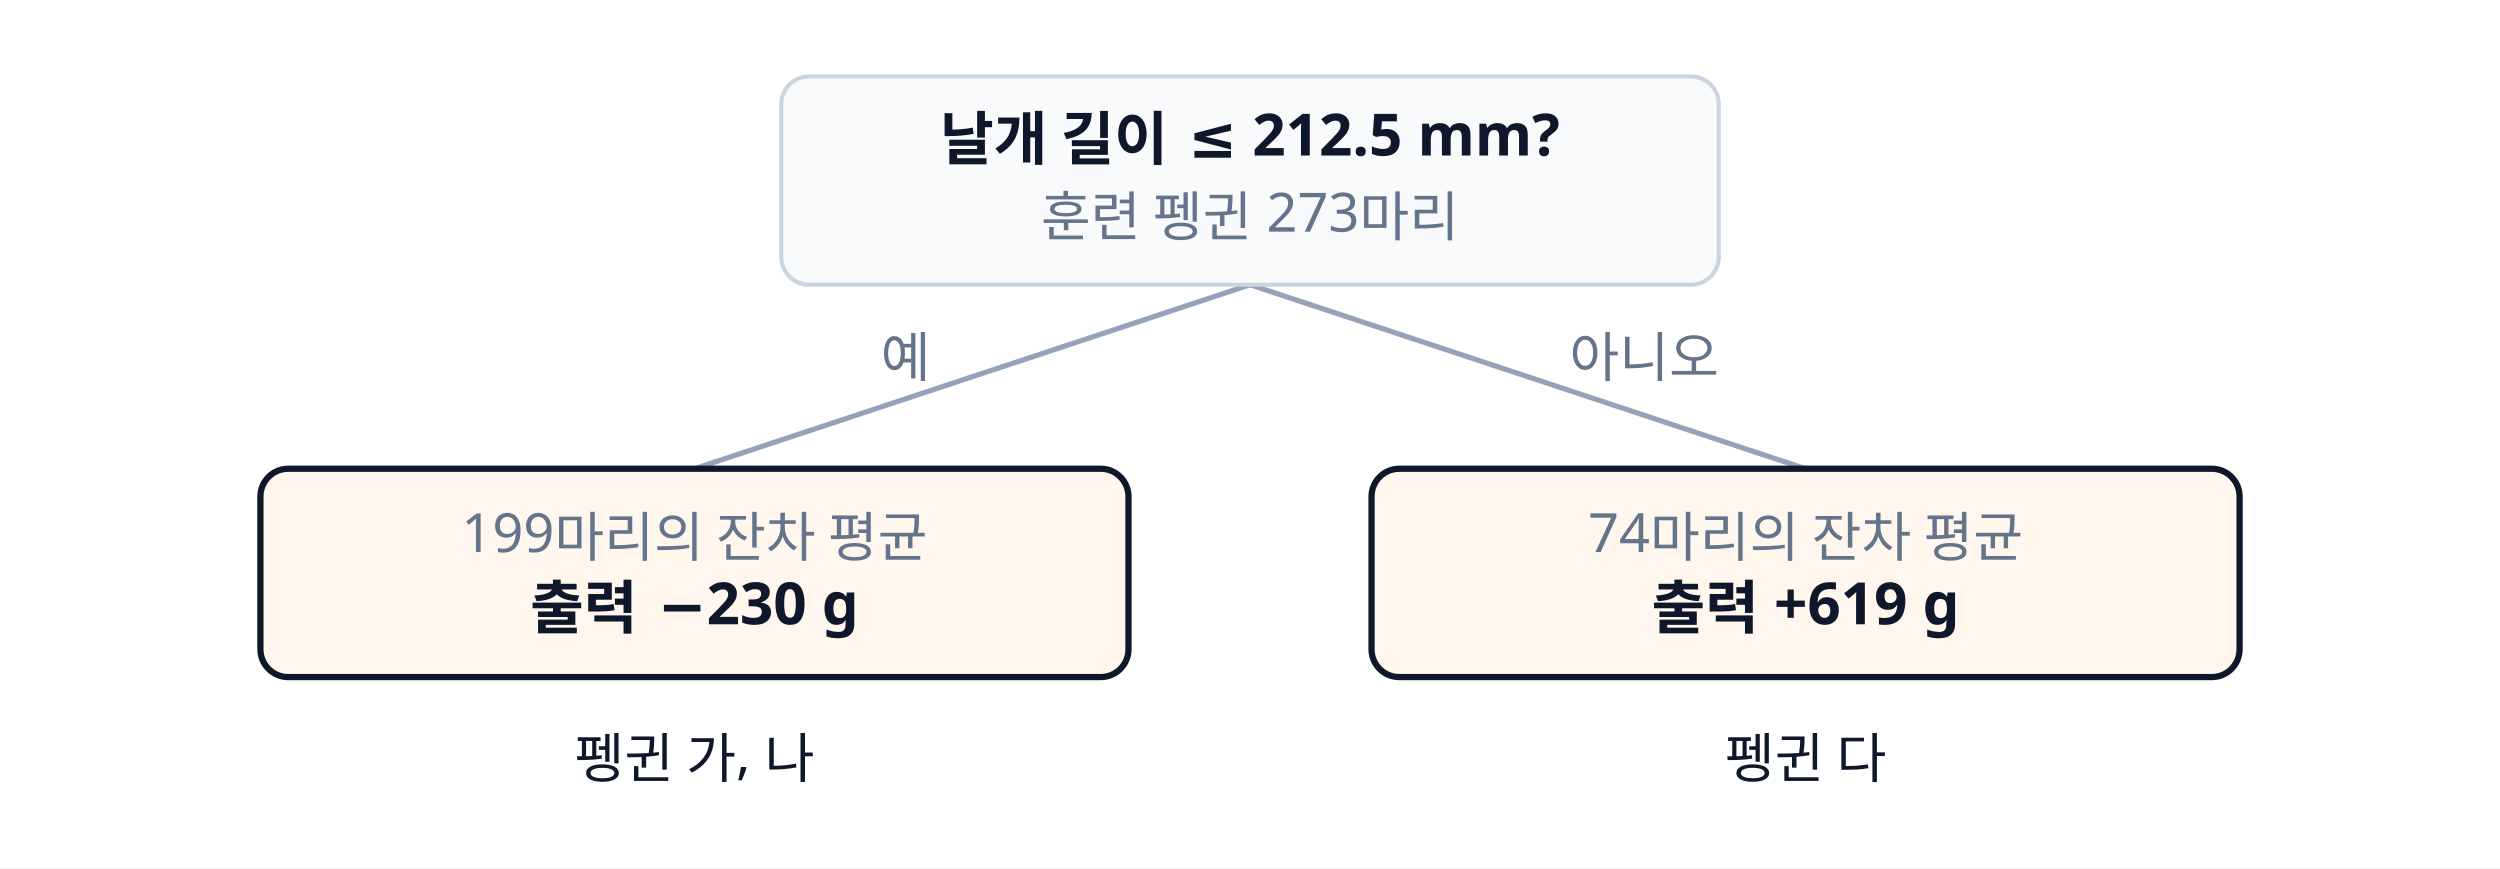
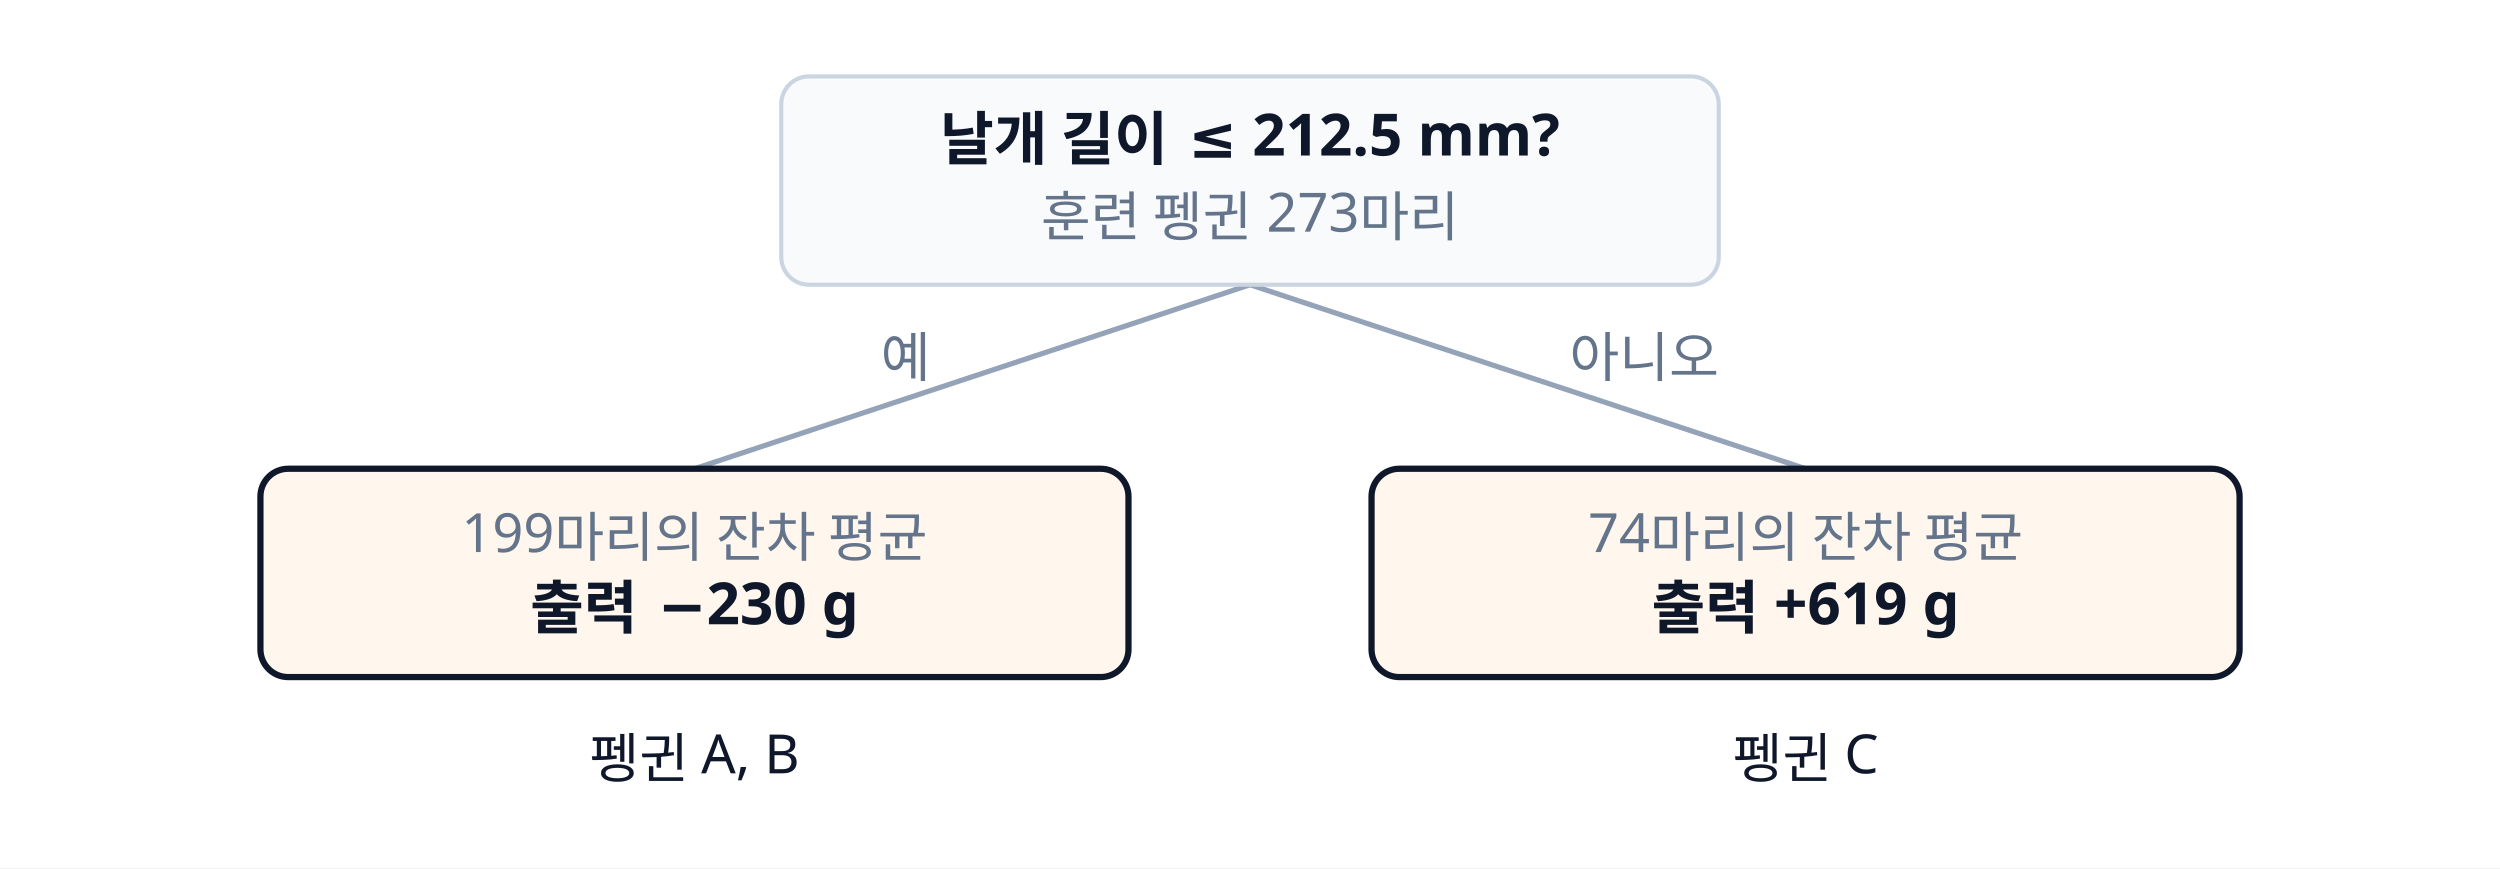
<svg xmlns="http://www.w3.org/2000/svg" viewBox="0 0 720 250" width="720" height="250" font-family="Pretendard, 'Apple SD Gothic Neo', 'Malgun Gothic', 'Noto Sans KR', sans-serif" role="img" aria-label="고친 예측의 잔차를 예측하는 둘째 트리">
  <rect width="720" height="250" fill="#ffffff" />
  <line x1="360" y1="82" x2="200" y2="135" stroke="#94a3b8" stroke-width="1.5" />
  <text x="268.0" y="108.5" font-size="15.6" fill="#64748b" text-anchor="end">예</text>
  <line x1="360" y1="82" x2="520" y2="135" stroke="#94a3b8" stroke-width="1.5" />
  <text x="452.0" y="108.5" font-size="15.6" fill="#64748b" text-anchor="start">아니오</text>
  <rect x="225" y="22" width="270" height="60" rx="8" fill="#f8fafc" stroke="#cbd5e1" stroke-width="1.2" />
  <text x="360" y="46" font-size="16.8" fill="#0f172a" text-anchor="middle" font-weight="600">날개 길이 ≤ 212.5 mm?</text>
  <text x="360" y="68" font-size="15.6" fill="#64748b" text-anchor="middle">훈련 펭귄 273마리</text>
  <rect x="75" y="135" width="250" height="60" rx="8" fill="#fff7ed" stroke="#0f172a" stroke-width="1.8" />
  <text x="200" y="159" font-size="15.6" fill="#64748b" text-anchor="middle">199마리의 잔차 평균</text>
  <text x="200" y="181" font-size="16.8" fill="#0f172a" text-anchor="middle" font-weight="600">출력 −230 g</text>
-   <text x="200" y="224" font-size="15.6" fill="#0f172a" text-anchor="middle">펭귄 가, 나</text>
+   <text x="200" y="224" font-size="15.6" fill="#0f172a" text-anchor="middle">펭귄 A, B</text>
  <rect x="395" y="135" width="250" height="60" rx="8" fill="#fff7ed" stroke="#0f172a" stroke-width="1.8" />
  <text x="520" y="159" font-size="15.6" fill="#64748b" text-anchor="middle">74마리의 잔차 평균</text>
  <text x="520" y="181" font-size="16.8" fill="#0f172a" text-anchor="middle" font-weight="600">출력 +619 g</text>
-   <text x="520" y="224" font-size="15.6" fill="#0f172a" text-anchor="middle">펭귄 다</text>
+   <text x="520" y="224" font-size="15.6" fill="#0f172a" text-anchor="middle">펭귄 C</text>
</svg>
